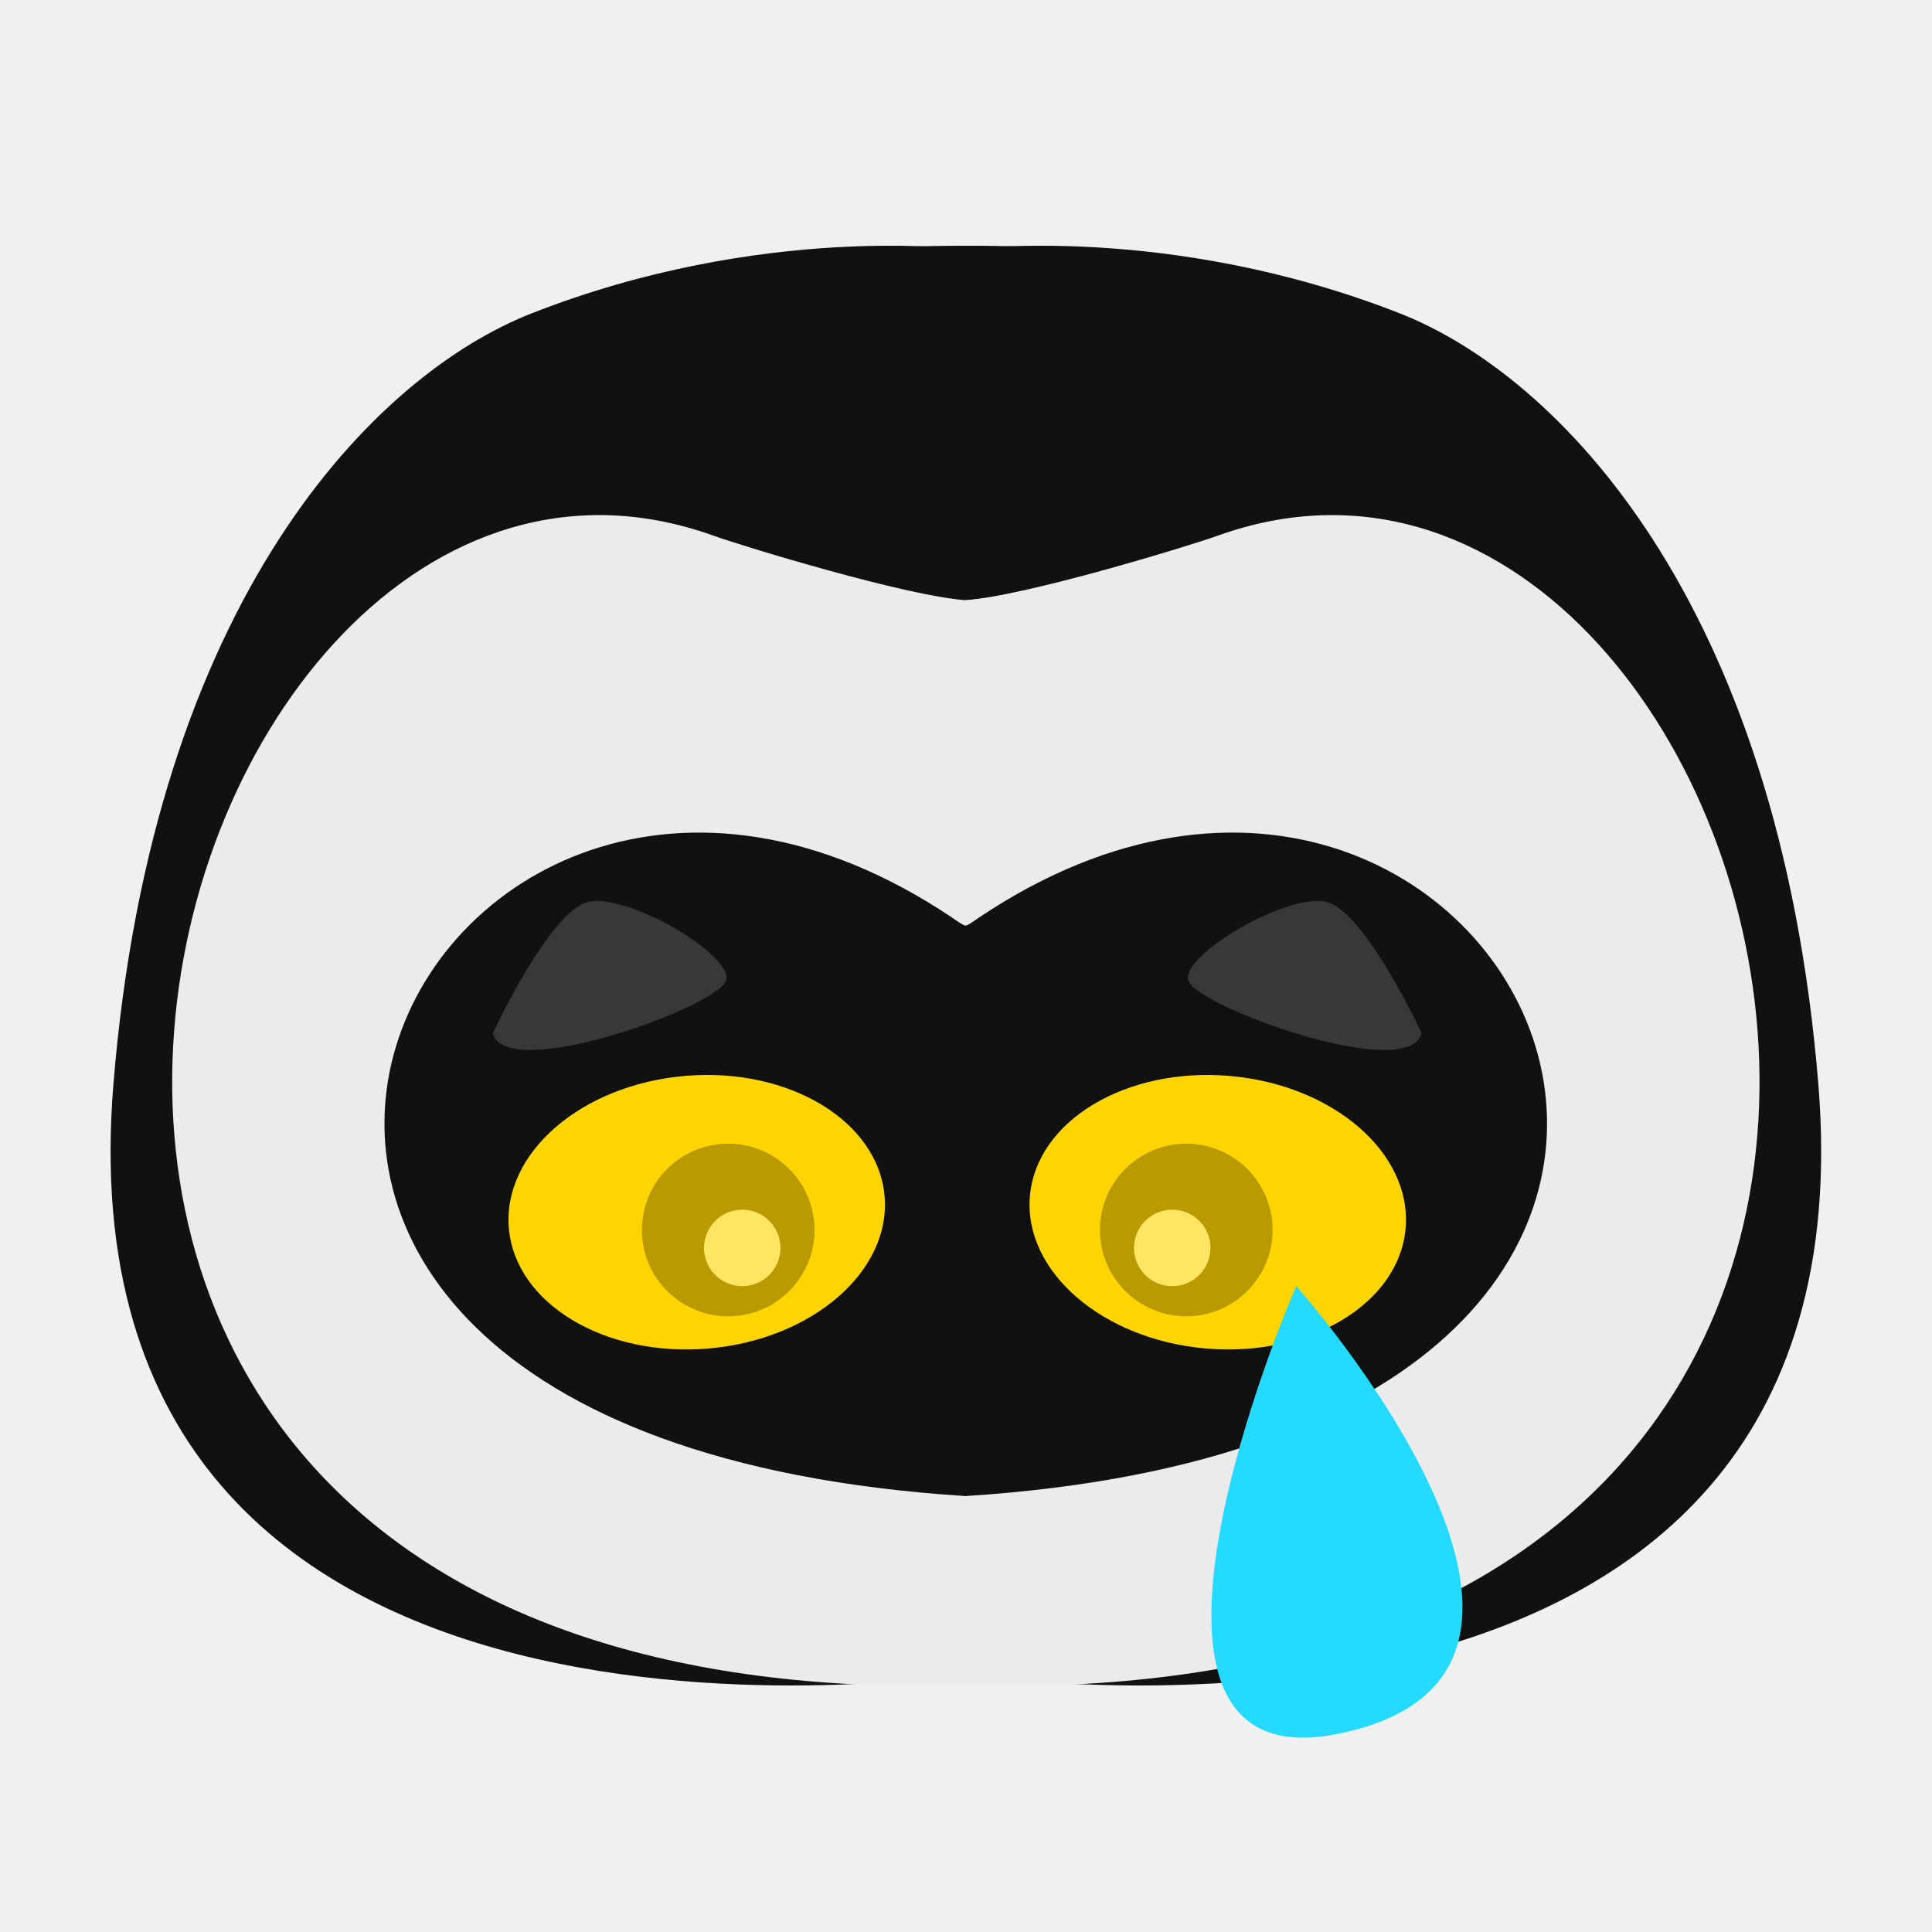
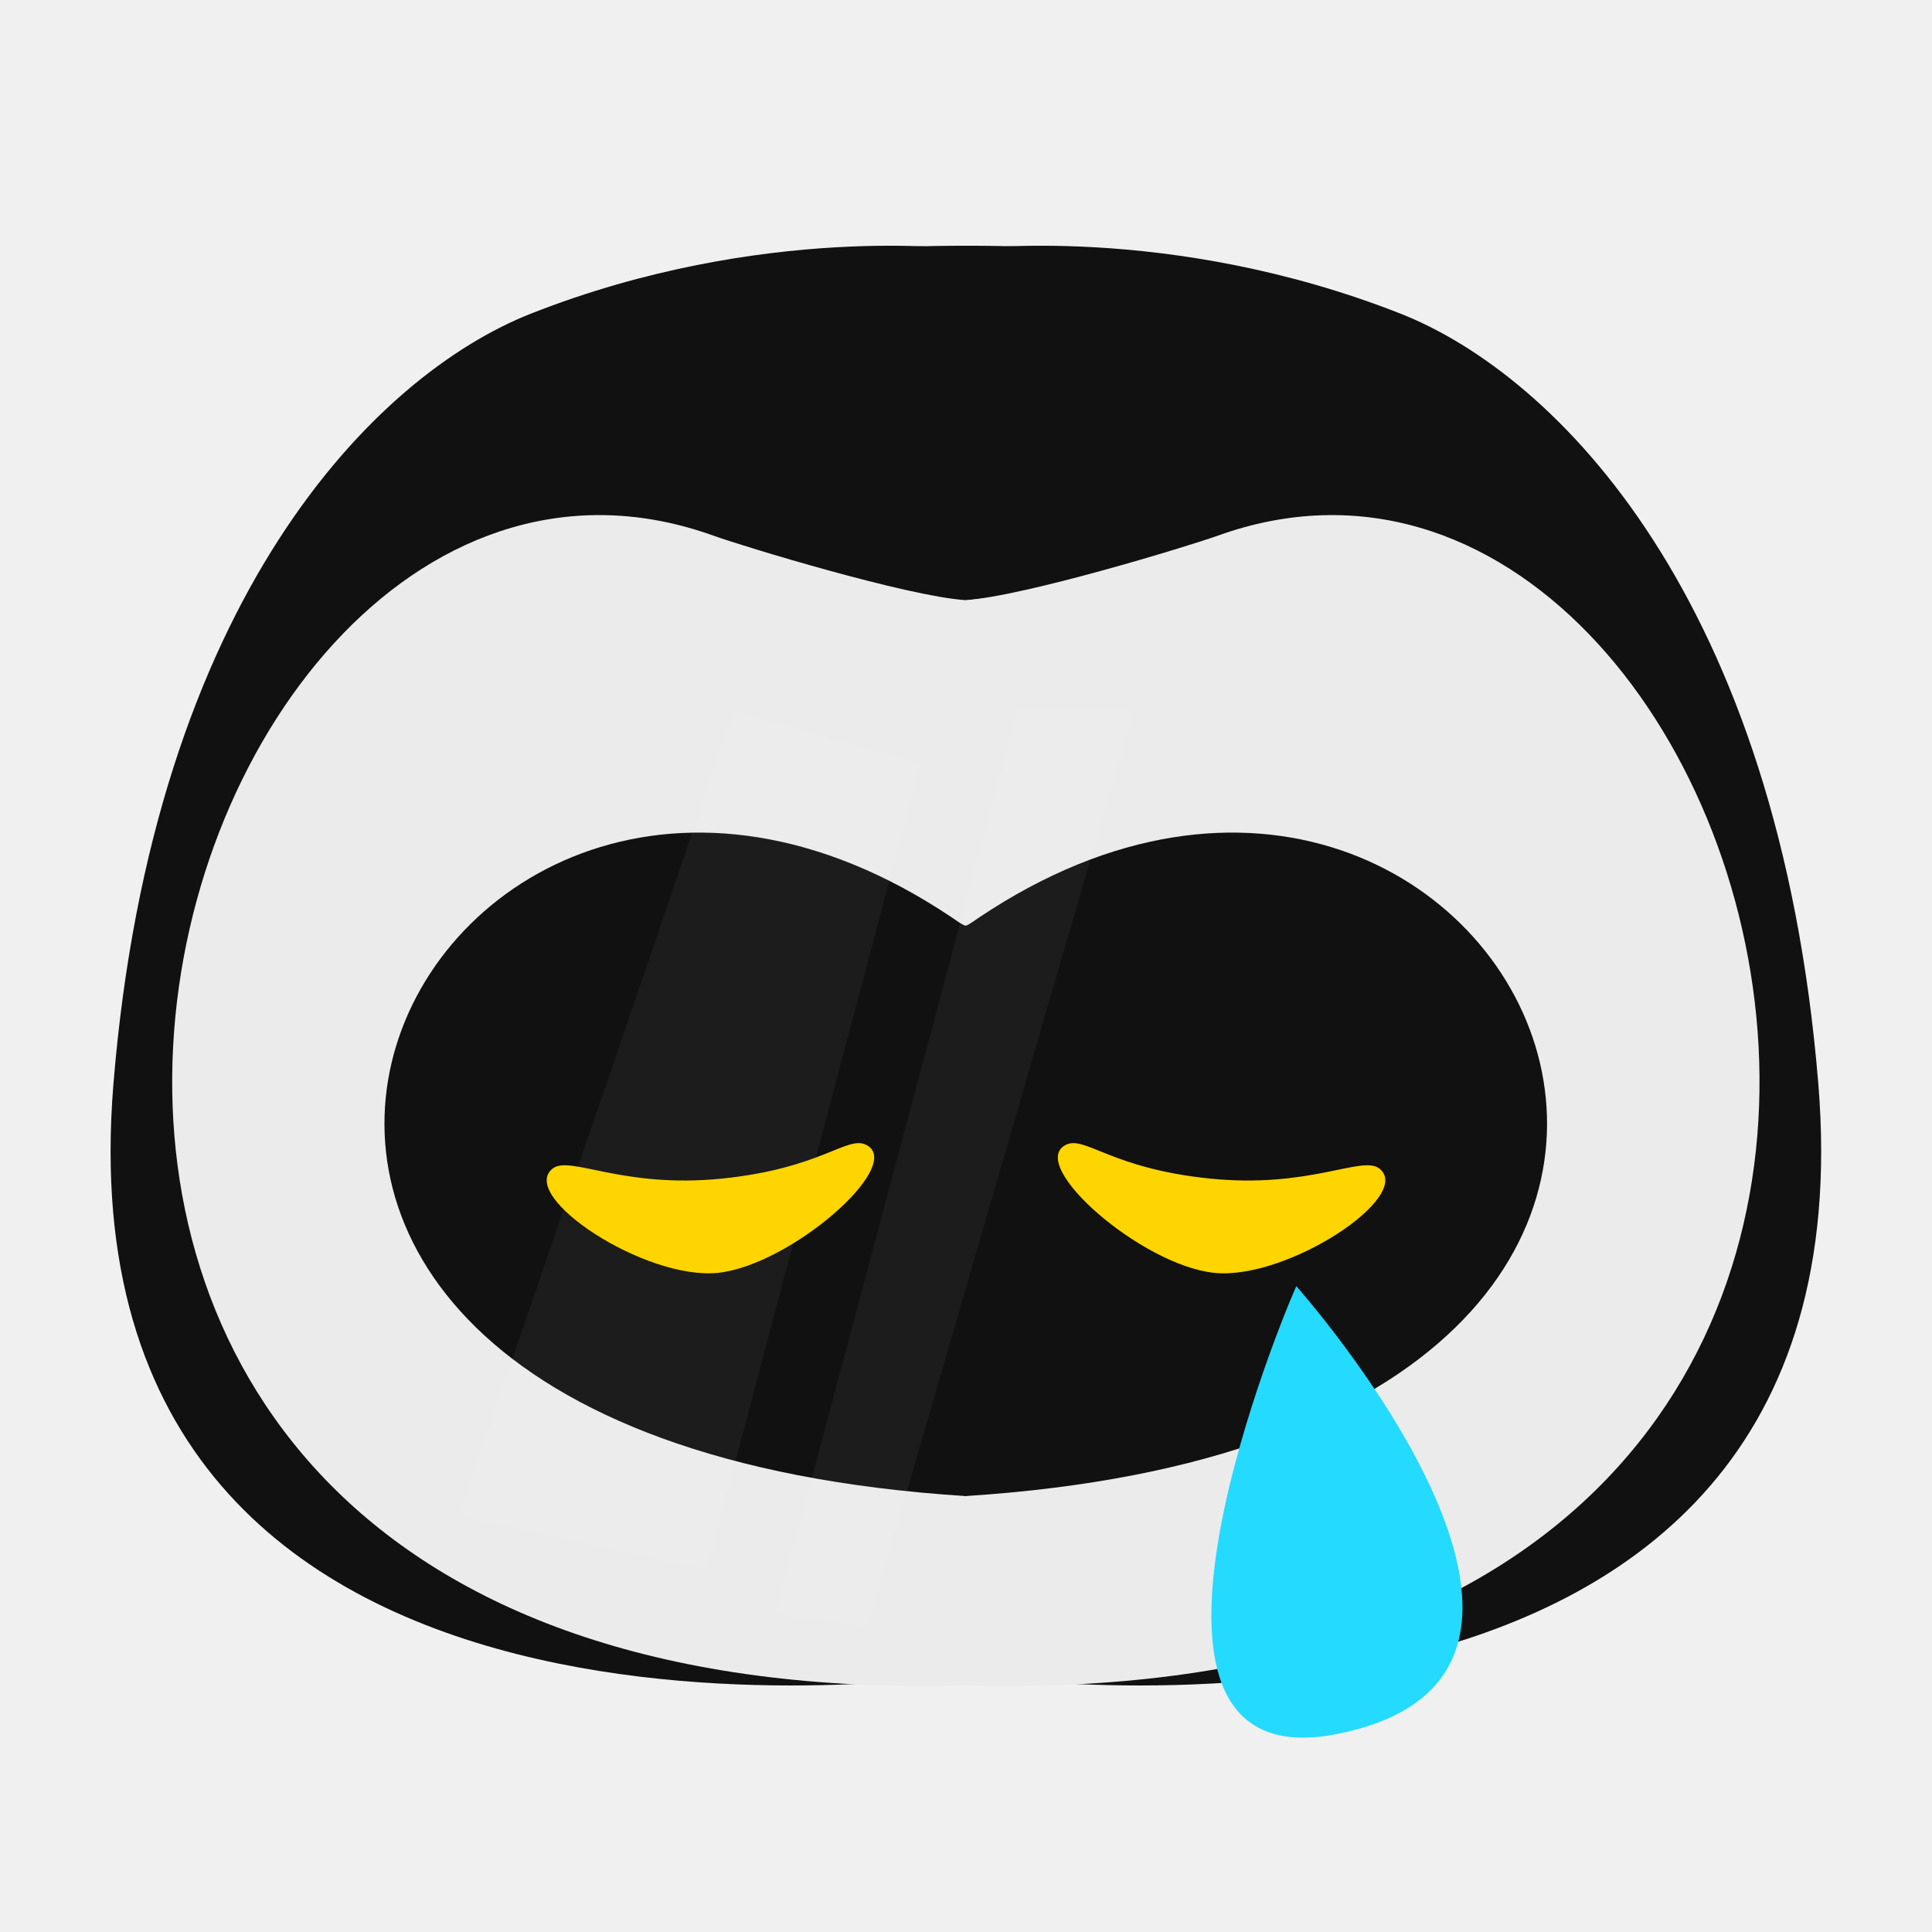
- <svg xmlns="http://www.w3.org/2000/svg" width="100%" height="100%" viewBox="0 0 756 756" version="1.1" xml:space="preserve" style="fill-rule:evenodd;clip-rule:evenodd;stroke-linejoin:round;stroke-miterlimit:2;">
-   <path d="M377.348,655.159c0,0 -356.285,55.757 -332.979,-230.791c15.473,-190.243 102.411,-277.669 163.541,-301.706c90.619,-35.632 169.891,-25.032 169.891,-25.032" style="fill:#111;" />
-   <path d="M378.254,655.159c0,0 356.609,55.757 333.282,-230.791c-15.488,-190.243 -102.504,-277.669 -163.69,-301.706c-90.702,-35.632 -170.045,-25.032 -170.045,-25.032" style="fill:#111;" />
-   <path d="M222.588,496.395l328.925,-9.441l-146.683,172.582l-52.342,0" style="fill:#ebebeb;" />
-   <path d="M377.801,659.535c473.21,12.553 321.391,-529.653 98.867,-449.979c-12.083,4.326 -75.829,23.733 -98.867,25.285" style="fill:#ebebeb;" />
-   <path d="M377.801,659.535c-472.78,12.553 -321.099,-529.653 -98.777,-449.979c12.071,4.326 75.748,23.729 98.77,25.285l0.007,0" style="fill:#ebebeb;" />
-   <path d="M377.801,585.414c-383.903,-24.43 -210.078,-370.86 -0.453,-223.053" style="fill:#111;" />
-   <path d="M377.801,585.414c384.252,-24.43 210.269,-370.86 0.453,-223.053" style="fill:#111;" />
-   <path d="M374.646,235.325l10.377,-1.185c0,0 -3.695,105.925 -5.18,127.183c-0.094,1.345 -3.993,1.348 -4.046,0c-0.828,-21.2 -1.151,-125.998 -1.151,-125.998Z" style="fill:#ebebeb;" />
-   <path d="M360.115,361.255c0,0 12.687,-1.685 15.629,-0.008c2.533,1.444 1.996,1.129 4.476,-0.2c3.128,-1.676 16.539,0.208 16.539,0.208l0,218.273l-18.959,5.886l-13.968,-5.886l-3.718,-218.273l0.001,0Z" style="fill:#111;" />
-   <path d="M316.514,104.637c0,0 -7.583,-8.481 61.924,-8.481c67.137,0 66.81,8.481 66.81,8.481l-67.335,130.197l-0.224,0.001l-61.174,-130.198l-0.001,0Z" style="fill:#111;" />
-   <path d="M481.054,421.006c-40.573,-3.455 -75.548,17.64 -78.055,47.077c-2.507,29.437 28.399,56.141 68.972,59.596c40.573,3.455 75.548,-17.64 78.055,-47.077c2.507,-29.437 -28.399,-56.141 -68.972,-59.596Z" style="fill:#ffd500;" />
-   <path d="M467.06,447.641c-18.577,-1.582 -34.943,12.216 -36.525,30.793c-1.582,18.577 12.216,34.943 30.793,36.525c18.577,1.582 34.943,-12.216 36.525,-30.793c1.582,-18.577 -12.216,-34.943 -30.793,-36.525Z" style="fill:#b99a00;" />
-   <path d="M459.974,473.4c-8.232,-0.701 -15.484,5.413 -16.185,13.645c-0.701,8.232 5.413,15.484 13.645,16.185c8.232,0.701 15.484,-5.413 16.185,-13.645c0.701,-8.232 -5.413,-15.484 -13.645,-16.185Z" style="fill:#ffe563;" />
-   <path d="M556.282,404.308c-5.241,19.829 -89.02,-10.765 -91.357,-20.821c-2.337,-10.056 38.738,-34.064 53.964,-30.594c15.226,3.47 37.393,51.415 37.393,51.415Z" style="fill:#383838;" />
-   <path d="M268.087,421.006c40.573,-3.455 75.548,17.64 78.055,47.077c2.507,29.437 -28.399,56.141 -68.972,59.596c-40.573,3.455 -75.548,-17.64 -78.055,-47.077c-2.507,-29.437 28.399,-56.141 68.972,-59.596Z" style="fill:#ffd500;" />
-   <path d="M282.081,447.641c18.577,-1.582 34.943,12.216 36.525,30.793c1.582,18.577 -12.216,34.943 -30.793,36.525c-18.577,1.582 -34.943,-12.216 -36.525,-30.793c-1.582,-18.577 12.216,-34.943 30.793,-36.525Z" style="fill:#b99a00;" />
-   <path d="M289.167,473.4c8.232,-0.701 15.484,5.413 16.185,13.645c0.701,8.232 -5.413,15.484 -13.645,16.185c-8.232,0.701 -15.484,-5.413 -16.185,-13.645c-0.701,-8.232 5.413,-15.484 13.645,-16.185Z" style="fill:#ffe563;" />
-   <path d="M192.859,404.308c5.241,19.829 89.02,-10.765 91.357,-20.821c2.337,-10.056 -38.738,-34.064 -53.964,-30.594c-15.226,3.47 -37.393,51.415 -37.393,51.415Z" style="fill:#383838;" />
-   <path d="M507.244,503.283c-9.898,22.352 -78.068,193.483 15.519,175.319c119.808,-23.253 -15.519,-175.319 -15.519,-175.319Z" style="fill:#24daff;" />
+ <svg xmlns="http://www.w3.org/2000/svg" xml:space="preserve" width="100%" height="100%" style="fill-rule:evenodd;clip-rule:evenodd;stroke-linejoin:round;stroke-miterlimit:2" viewBox="0 0 756 756">
+   <path d="M377.348 655.159S21.063 710.916 44.369 424.368C59.842 234.125 146.78 146.699 207.91 122.662 298.529 87.03 377.801 97.63 377.801 97.63m.453 557.529s356.609 55.757 333.282-230.791c-15.488-190.243-102.504-277.669-163.69-301.706C457.144 87.03 377.801 97.63 377.801 97.63" style="fill:#111" />
+   <path d="m222.588 496.395 328.925-9.441L404.83 659.536h-52.342" style="fill:#ebebeb" />
+   <path d="M377.801 659.535c473.21 12.553 321.391-529.653 98.867-449.979-12.083 4.326-75.829 23.733-98.867 25.285m0 424.694c-472.78 12.553-321.099-529.653-98.777-449.979 12.071 4.326 75.748 23.729 98.77 25.285h.007" style="fill:#ebebeb" />
+   <path d="M377.801 585.414c-383.903-24.43-210.078-370.86-.453-223.053m.453 223.053c384.252-24.43 210.269-370.86.453-223.053" style="fill:#111" />
+   <path d="m374.646 235.325 10.377-1.185s-3.695 105.925-5.18 127.183c-.094 1.345-3.993 1.348-4.046 0-.828-21.2-1.151-125.998-1.151-125.998" style="fill:#ebebeb" />
+   <path d="M360.115 361.255s12.687-1.685 15.629-.008c2.533 1.444 1.996 1.129 4.476-.2 3.128-1.676 16.539.208 16.539.208v218.273l-18.959 5.886-13.968-5.886-3.718-218.273zm-43.601-256.618s-7.583-8.481 61.924-8.481c67.137 0 66.81 8.481 66.81 8.481l-67.335 130.197-.224.001z" style="fill:#111" />
+   <path d="m170.59 358.006 4.979 72.649" style="fill:none" />
+   <path d="M287.137 278.302 179.581 593.004l96.933 21.246 83.6-315.365" style="fill:#fff;fill-opacity:.05" />
+   <path d="m395.144 278.302-94.361 353.129 35.962 5.123 104.067-358.252" style="fill:#fff;fill-opacity:.05" transform="translate(2.716)" />
+   <path d="M234.723 290.631 143.952 378" style="fill:none" />
+   <path d="M335.208 480.224c-6.735 5.416-27.051-7.857-66.235-3.892s-49.114 17.116-56.628 13.142c-15.028-7.948 29.753-47.14 58.25-50.024s78.082 29.942 64.613 40.774" style="fill:#ffd500" transform="matrix(-1 0 0 -1 551.41 937.525)" />
+   <path d="M335.208 480.224c-6.735 5.416-27.051-7.857-66.235-3.892s-49.114 17.116-56.628 13.142c-15.028-7.948 29.753-47.14 58.25-50.024s78.082 29.942 64.613 40.774" style="fill:#ffd500" transform="matrix(1 0 0 -1 204.59 937.525)" />
+   <path d="M507.244 503.283c-9.898 22.352-78.068 193.483 15.519 175.319 119.808-23.253-15.519-175.319-15.519-175.319" style="fill:#24daff" />
</svg>
